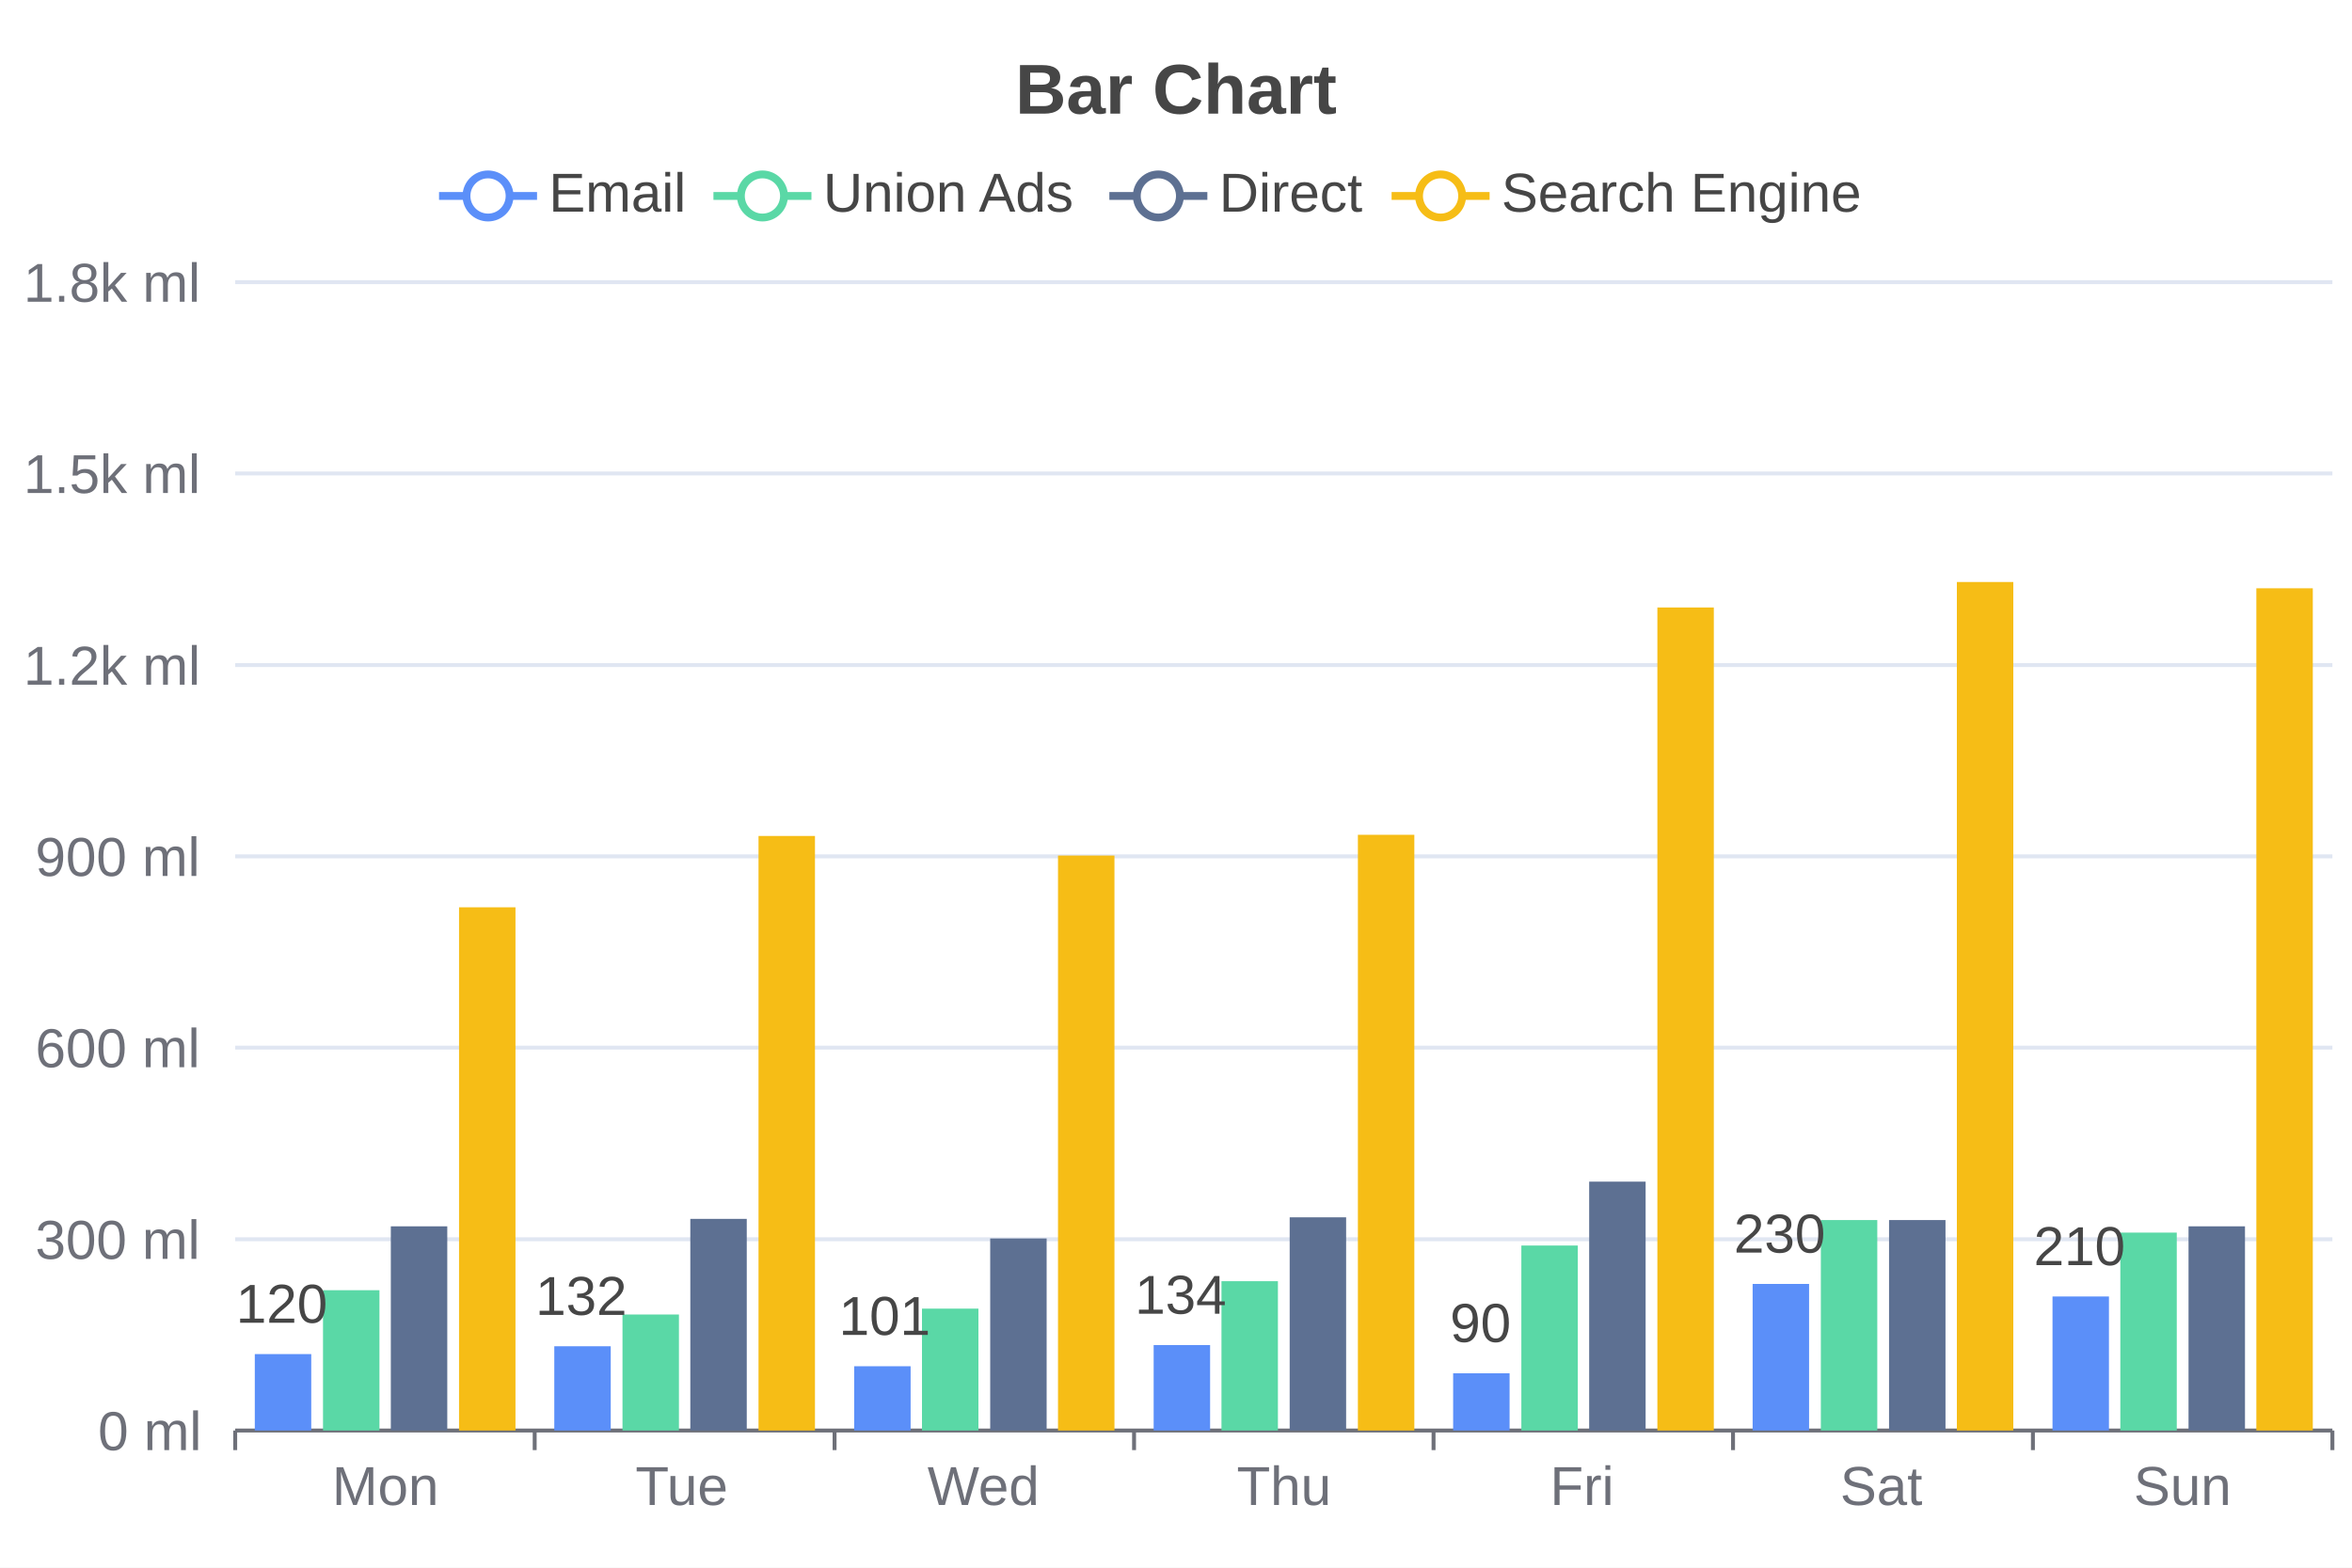
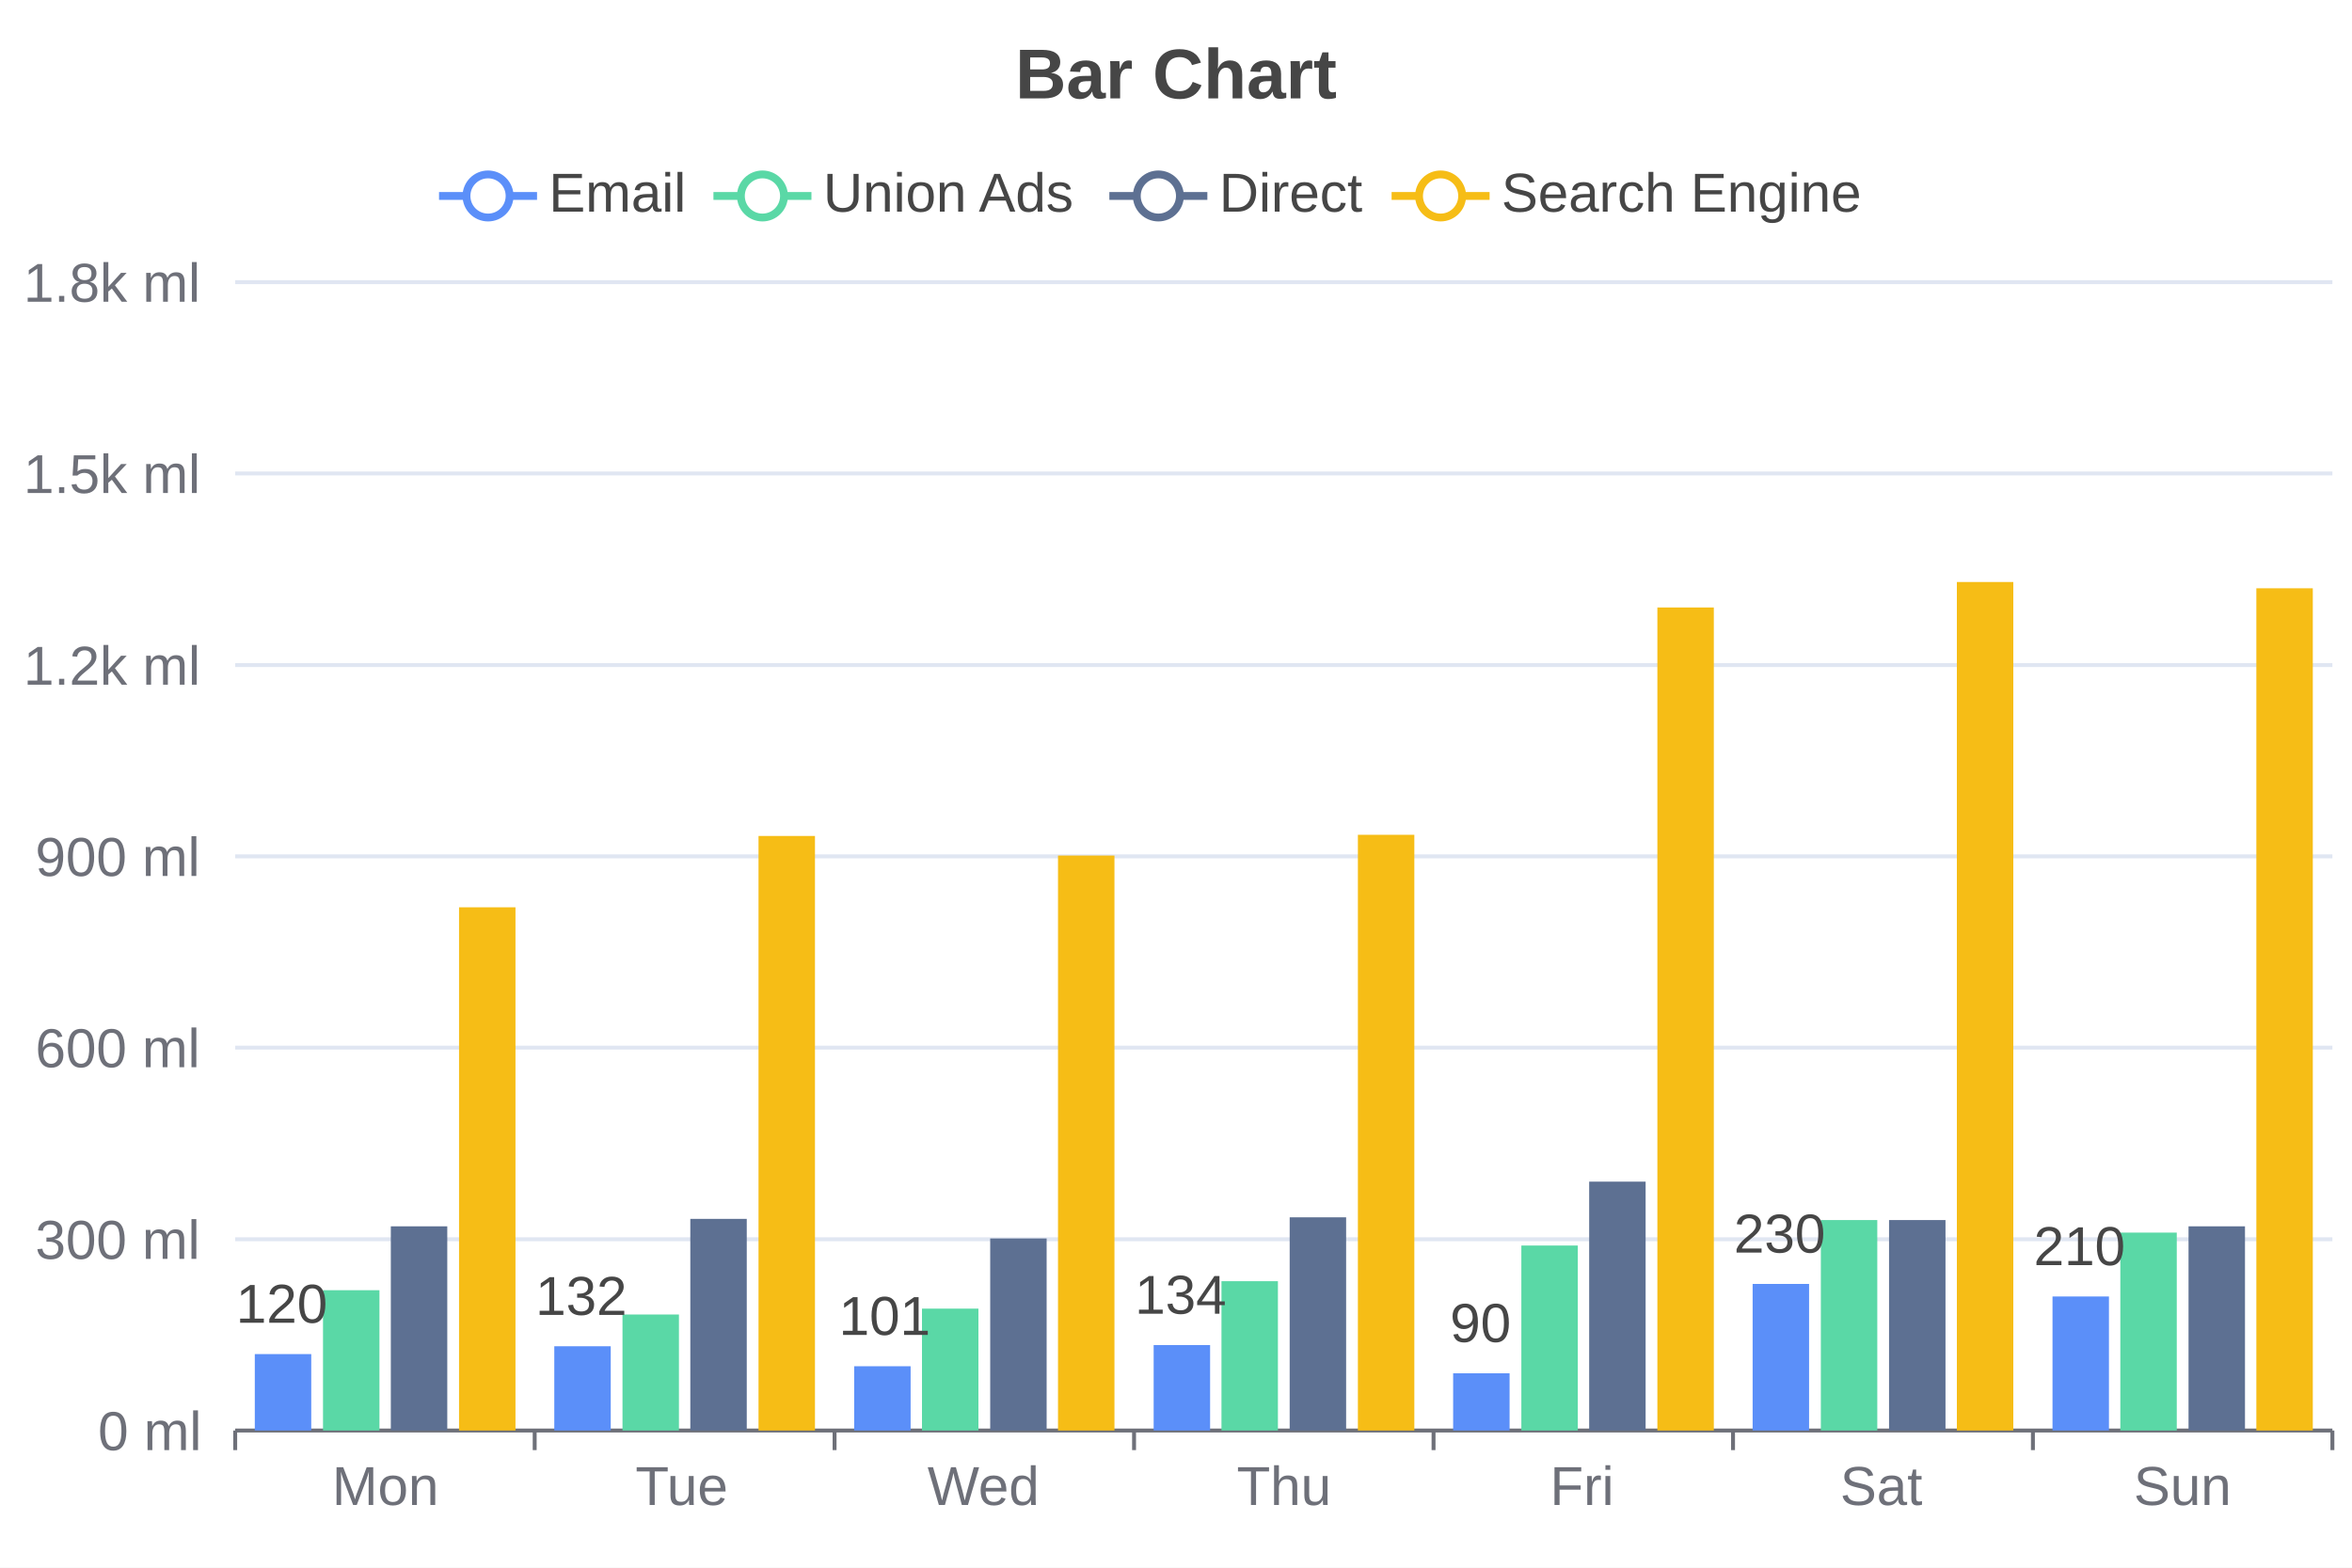
<svg xmlns="http://www.w3.org/2000/svg" width="600" height="400" viewBox="0 0 600 400">
  <rect x="0" y="0" width="600" height="400" fill="#FFFFFF" />
-   <text font-size="18" x="259" y="5" dy="24" font-weight="bold" font-family="Arial" fill="#464646">
+   <text font-size="18" x="259" y="5" dy="15" font-weight="bold" dominant-baseline="middle" font-family="Arial" fill="#464646">
Bar Chart
</text>
  <g>
    <line stroke-width="2" x1="112" y1="50" x2="137" y2="50" stroke="#5B8FF9" />
    <circle cx="124.5" cy="50" r="5.5" stroke-width="2" stroke="#5B8FF9" fill="#FFFFFF" />
    <text font-size="14" x="140" y="54" font-family="Arial" fill="#464646">
Email
</text>
  </g>
  <g>
    <line stroke-width="2" x1="182" y1="50" x2="207" y2="50" stroke="#5AD8A6" />
    <circle cx="194.5" cy="50" r="5.5" stroke-width="2" stroke="#5AD8A6" fill="#FFFFFF" />
    <text font-size="14" x="210" y="54" font-family="Arial" fill="#464646">
Union Ads
</text>
  </g>
  <g>
    <line stroke-width="2" x1="283" y1="50" x2="308" y2="50" stroke="#5D7092" />
    <circle cx="295.5" cy="50" r="5.5" stroke-width="2" stroke="#5D7092" fill="#FFFFFF" />
    <text font-size="14" x="311" y="54" font-family="Arial" fill="#464646">
Direct
</text>
  </g>
  <g>
    <line stroke-width="2" x1="355" y1="50" x2="380" y2="50" stroke="#F6BD16" />
    <circle cx="367.5" cy="50" r="5.5" stroke-width="2" stroke="#F6BD16" fill="#FFFFFF" />
    <text font-size="14" x="383" y="54" font-family="Arial" fill="#464646">
Search Engine
</text>
  </g>
  <g stroke="#E0E6F2">
    <line stroke-width="1" x1="60" y1="72" x2="595" y2="72" />
    <line stroke-width="1" x1="60" y1="120.8" x2="595" y2="120.8" />
    <line stroke-width="1" x1="60" y1="169.7" x2="595" y2="169.7" />
    <line stroke-width="1" x1="60" y1="218.5" x2="595" y2="218.5" />
    <line stroke-width="1" x1="60" y1="267.3" x2="595" y2="267.3" />
    <line stroke-width="1" x1="60" y1="316.2" x2="595" y2="316.2" />
  </g>
  <g>
    <text font-size="14" x="6" y="77" font-family="Arial" fill="#6E7079">
1.8k ml
</text>
    <text font-size="14" x="6" y="125.8" font-family="Arial" fill="#6E7079">
1.5k ml
</text>
    <text font-size="14" x="6" y="174.7" font-family="Arial" fill="#6E7079">
1.2k ml
</text>
    <text font-size="14" x="9" y="223.5" font-family="Arial" fill="#6E7079">
900 ml
</text>
    <text font-size="14" x="9" y="272.3" font-family="Arial" fill="#6E7079">
600 ml
</text>
    <text font-size="14" x="9" y="321.2" font-family="Arial" fill="#6E7079">
300 ml
</text>
    <text font-size="14" x="25" y="370" font-family="Arial" fill="#6E7079">
0 ml
</text>
  </g>
  <g>
    <g stroke="#6E7079">
      <line stroke-width="1" x1="60" y1="365" x2="595" y2="365" />
      <line stroke-width="1" x1="60" y1="365" x2="60" y2="370" />
      <line stroke-width="1" x1="136.4" y1="365" x2="136.4" y2="370" />
      <line stroke-width="1" x1="212.9" y1="365" x2="212.9" y2="370" />
      <line stroke-width="1" x1="289.3" y1="365" x2="289.3" y2="370" />
      <line stroke-width="1" x1="365.7" y1="365" x2="365.7" y2="370" />
      <line stroke-width="1" x1="442.1" y1="365" x2="442.1" y2="370" />
      <line stroke-width="1" x1="518.6" y1="365" x2="518.6" y2="370" />
      <line stroke-width="1" x1="595" y1="365" x2="595" y2="370" />
    </g>
    <text font-size="14" x="84.7" y="384" font-family="Arial" fill="#6E7079">
Mon
</text>
    <text font-size="14" x="162.1" y="384" font-family="Arial" fill="#6E7079">
Tue
</text>
    <text font-size="14" x="236.6" y="384" font-family="Arial" fill="#6E7079">
Wed
</text>
    <text font-size="14" x="315.5" y="384" font-family="Arial" fill="#6E7079">
Thu
</text>
    <text font-size="14" x="395.4" y="384" font-family="Arial" fill="#6E7079">
Fri
</text>
    <text font-size="14" x="469.4" y="384" font-family="Arial" fill="#6E7079">
Sat
</text>
    <text font-size="14" x="544.3" y="384" font-family="Arial" fill="#6E7079">
Sun
</text>
  </g>
  <rect x="65" y="345.5" width="14.4" height="19.5" fill="#5B8FF9" />
  <rect x="141.4" y="343.5" width="14.4" height="21.5" fill="#5B8FF9" />
  <rect x="217.9" y="348.6" width="14.4" height="16.4" fill="#5B8FF9" />
  <rect x="294.3" y="343.2" width="14.4" height="21.8" fill="#5B8FF9" />
  <rect x="370.7" y="350.4" width="14.4" height="14.6" fill="#5B8FF9" />
  <rect x="447.1" y="327.6" width="14.4" height="37.4" fill="#5B8FF9" />
  <rect x="523.6" y="330.8" width="14.4" height="34.2" fill="#5B8FF9" />
  <rect x="82.4" y="329.2" width="14.4" height="35.8" fill="#5AD8A6" />
  <rect x="158.8" y="335.4" width="14.4" height="29.6" fill="#5AD8A6" />
  <rect x="235.2" y="333.9" width="14.4" height="31.1" fill="#5AD8A6" />
  <rect x="311.6" y="326.9" width="14.4" height="38.1" fill="#5AD8A6" />
  <rect x="388.1" y="317.8" width="14.4" height="47.2" fill="#5AD8A6" />
  <rect x="464.5" y="311.3" width="14.4" height="53.7" fill="#5AD8A6" />
  <rect x="540.9" y="314.5" width="14.4" height="50.5" fill="#5AD8A6" />
  <rect x="99.7" y="312.9" width="14.4" height="52.1" fill="#5D7092" />
  <rect x="176.1" y="311" width="14.4" height="54" fill="#5D7092" />
  <rect x="252.6" y="316" width="14.4" height="49" fill="#5D7092" />
  <rect x="329" y="310.6" width="14.4" height="54.4" fill="#5D7092" />
  <rect x="405.4" y="301.5" width="14.4" height="63.5" fill="#5D7092" />
  <rect x="481.9" y="311.3" width="14.4" height="53.7" fill="#5D7092" />
  <rect x="558.3" y="312.9" width="14.4" height="52.1" fill="#5D7092" />
  <rect x="117.1" y="231.5" width="14.4" height="133.5" fill="#F6BD16" />
  <rect x="193.5" y="213.3" width="14.4" height="151.7" fill="#F6BD16" />
  <rect x="269.9" y="218.3" width="14.4" height="146.7" fill="#F6BD16" />
  <rect x="346.4" y="213" width="14.4" height="152" fill="#F6BD16" />
  <rect x="422.8" y="155" width="14.4" height="210" fill="#F6BD16" />
  <rect x="499.2" y="148.5" width="14.4" height="216.5" fill="#F6BD16" />
  <rect x="575.6" y="150.1" width="14.4" height="214.9" fill="#F6BD16" />
  <text font-size="14" x="72.2" y="345.5" dx="-12" dy="-8" font-family="Arial" fill="#464646">
120
</text>
  <text font-size="14" x="148.6" y="343.5" dx="-12" dy="-8" font-family="Arial" fill="#464646">
132
</text>
  <text font-size="14" x="225" y="348.6" dx="-11" dy="-8" font-family="Arial" fill="#464646">
101
</text>
  <text font-size="14" x="301.5" y="343.2" dx="-12" dy="-8" font-family="Arial" fill="#464646">
134
</text>
  <text font-size="14" x="377.9" y="350.4" dx="-8" dy="-8" font-family="Arial" fill="#464646">
90
</text>
  <text font-size="14" x="454.3" y="327.6" dx="-12" dy="-8" font-family="Arial" fill="#464646">
230
</text>
  <text font-size="14" x="530.8" y="330.8" dx="-12" dy="-8" font-family="Arial" fill="#464646">
210
</text>
</svg>
